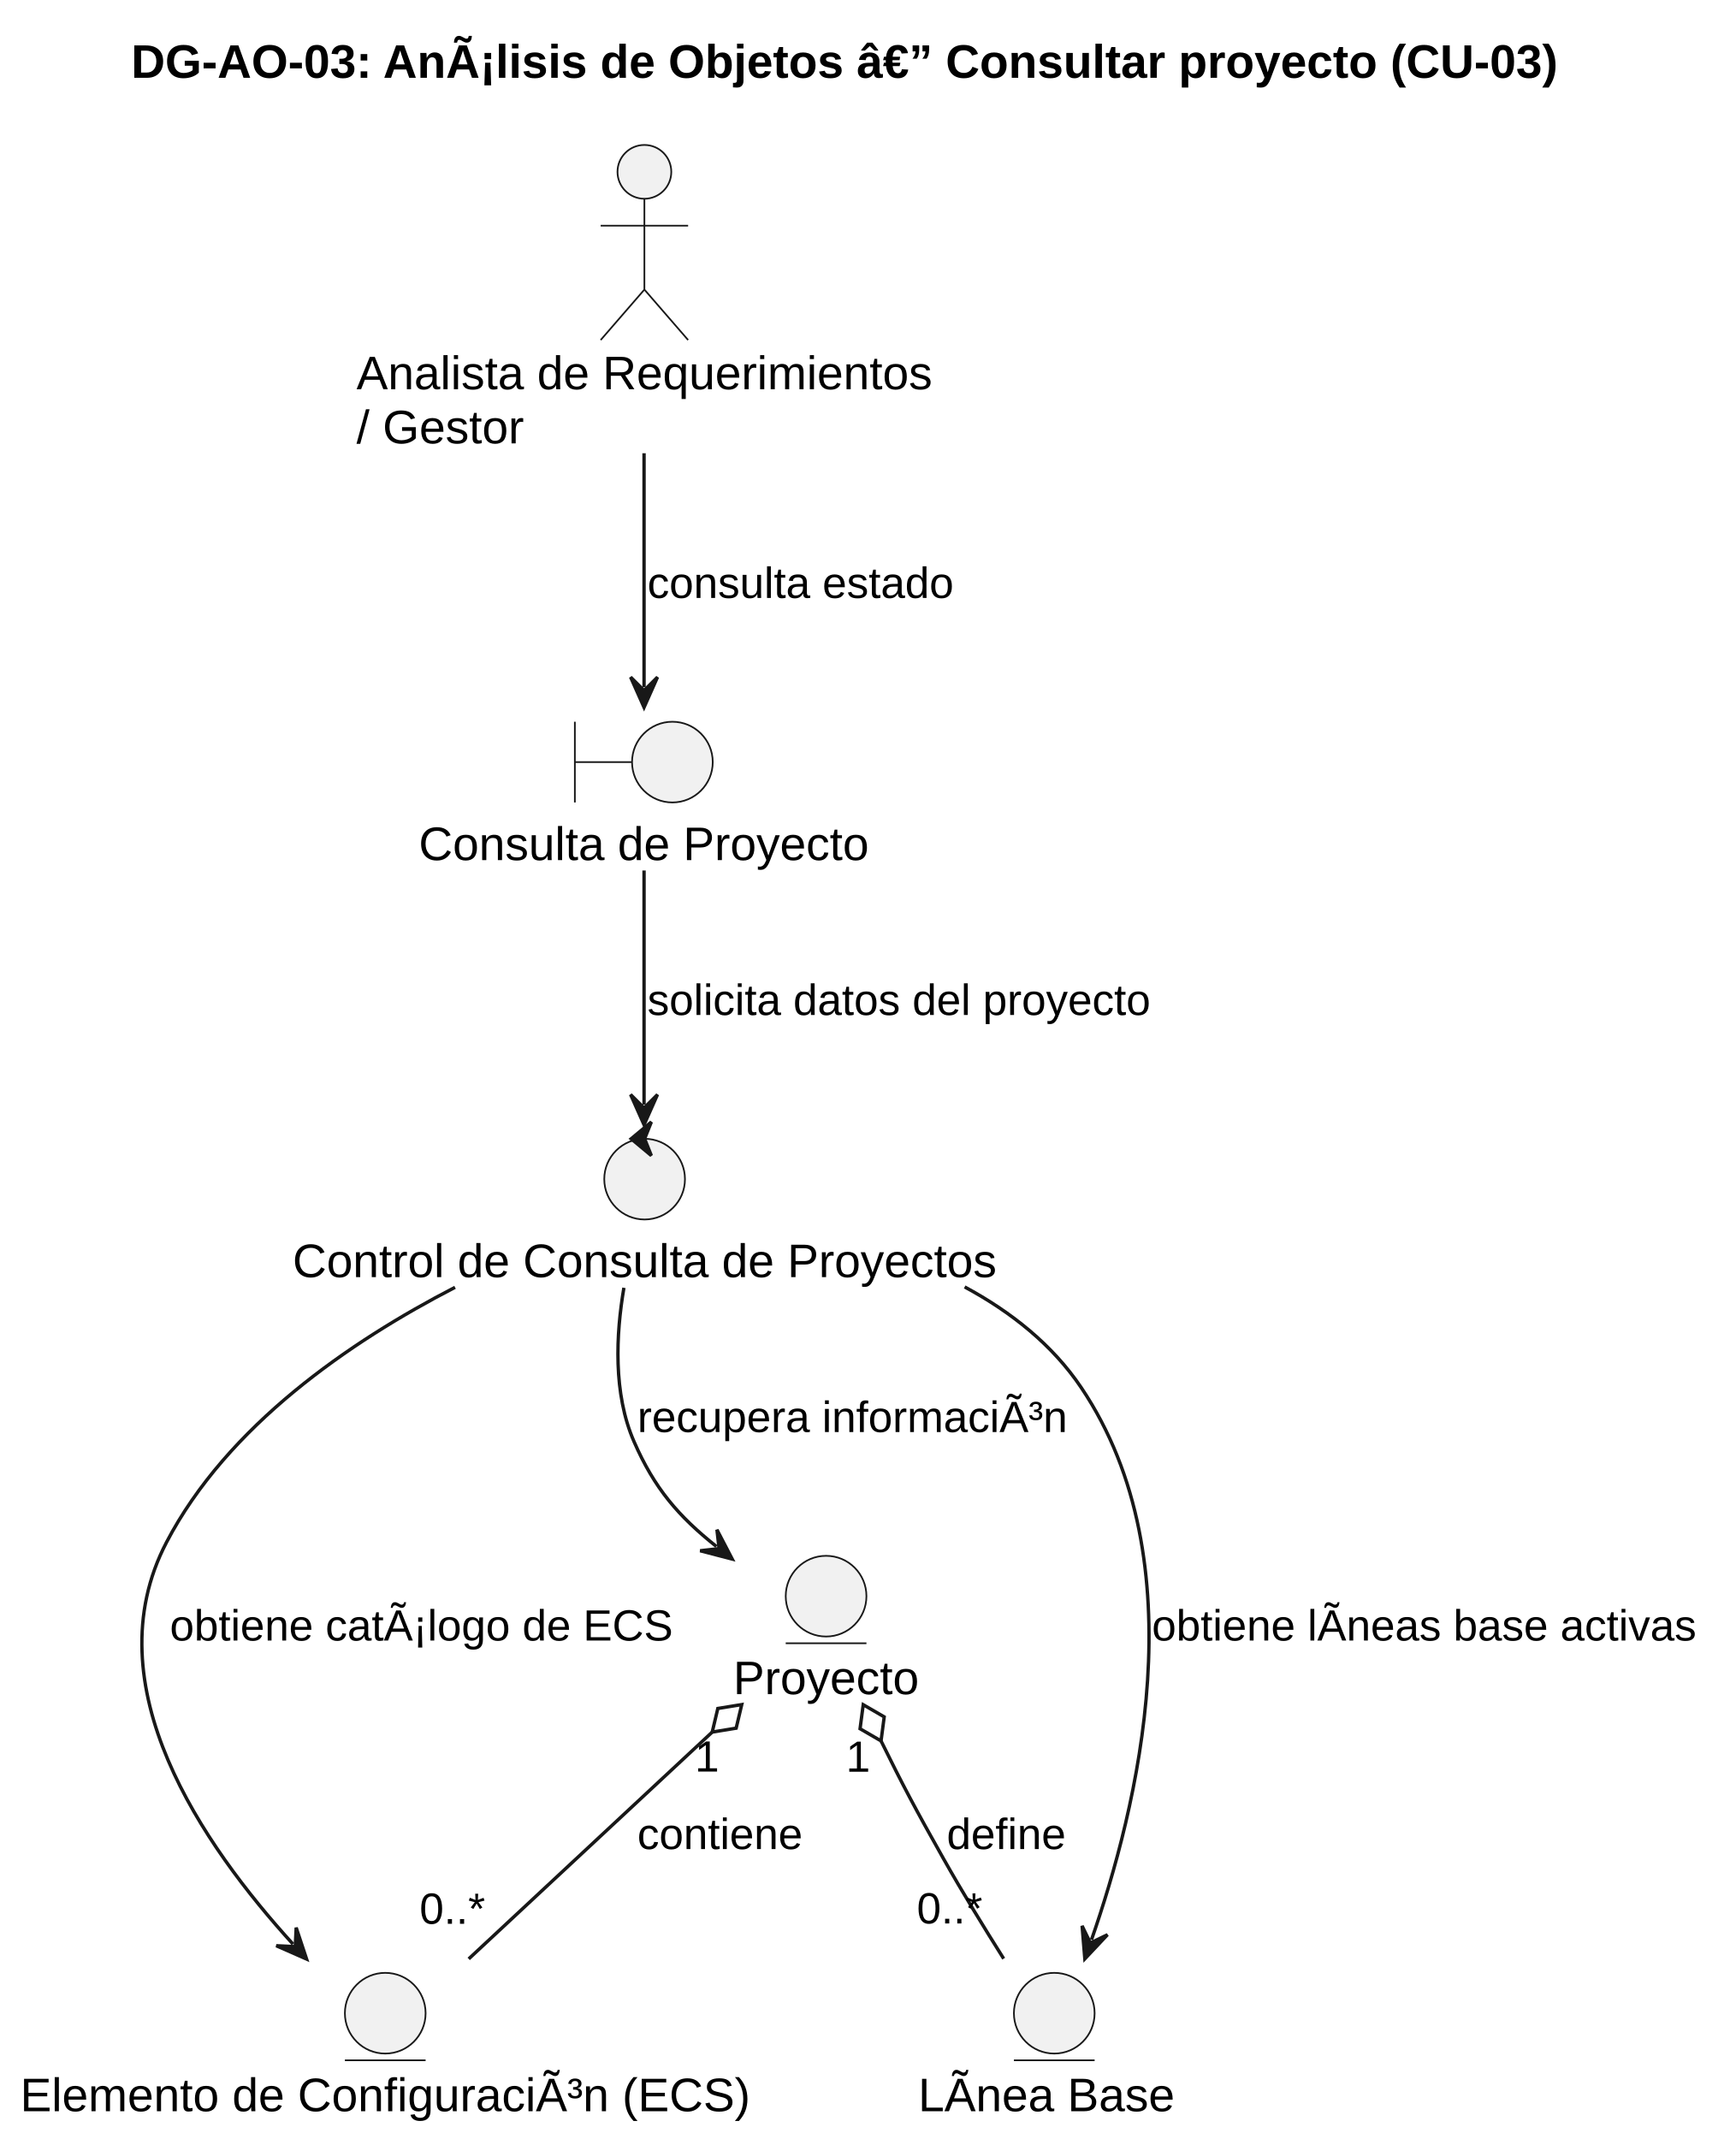
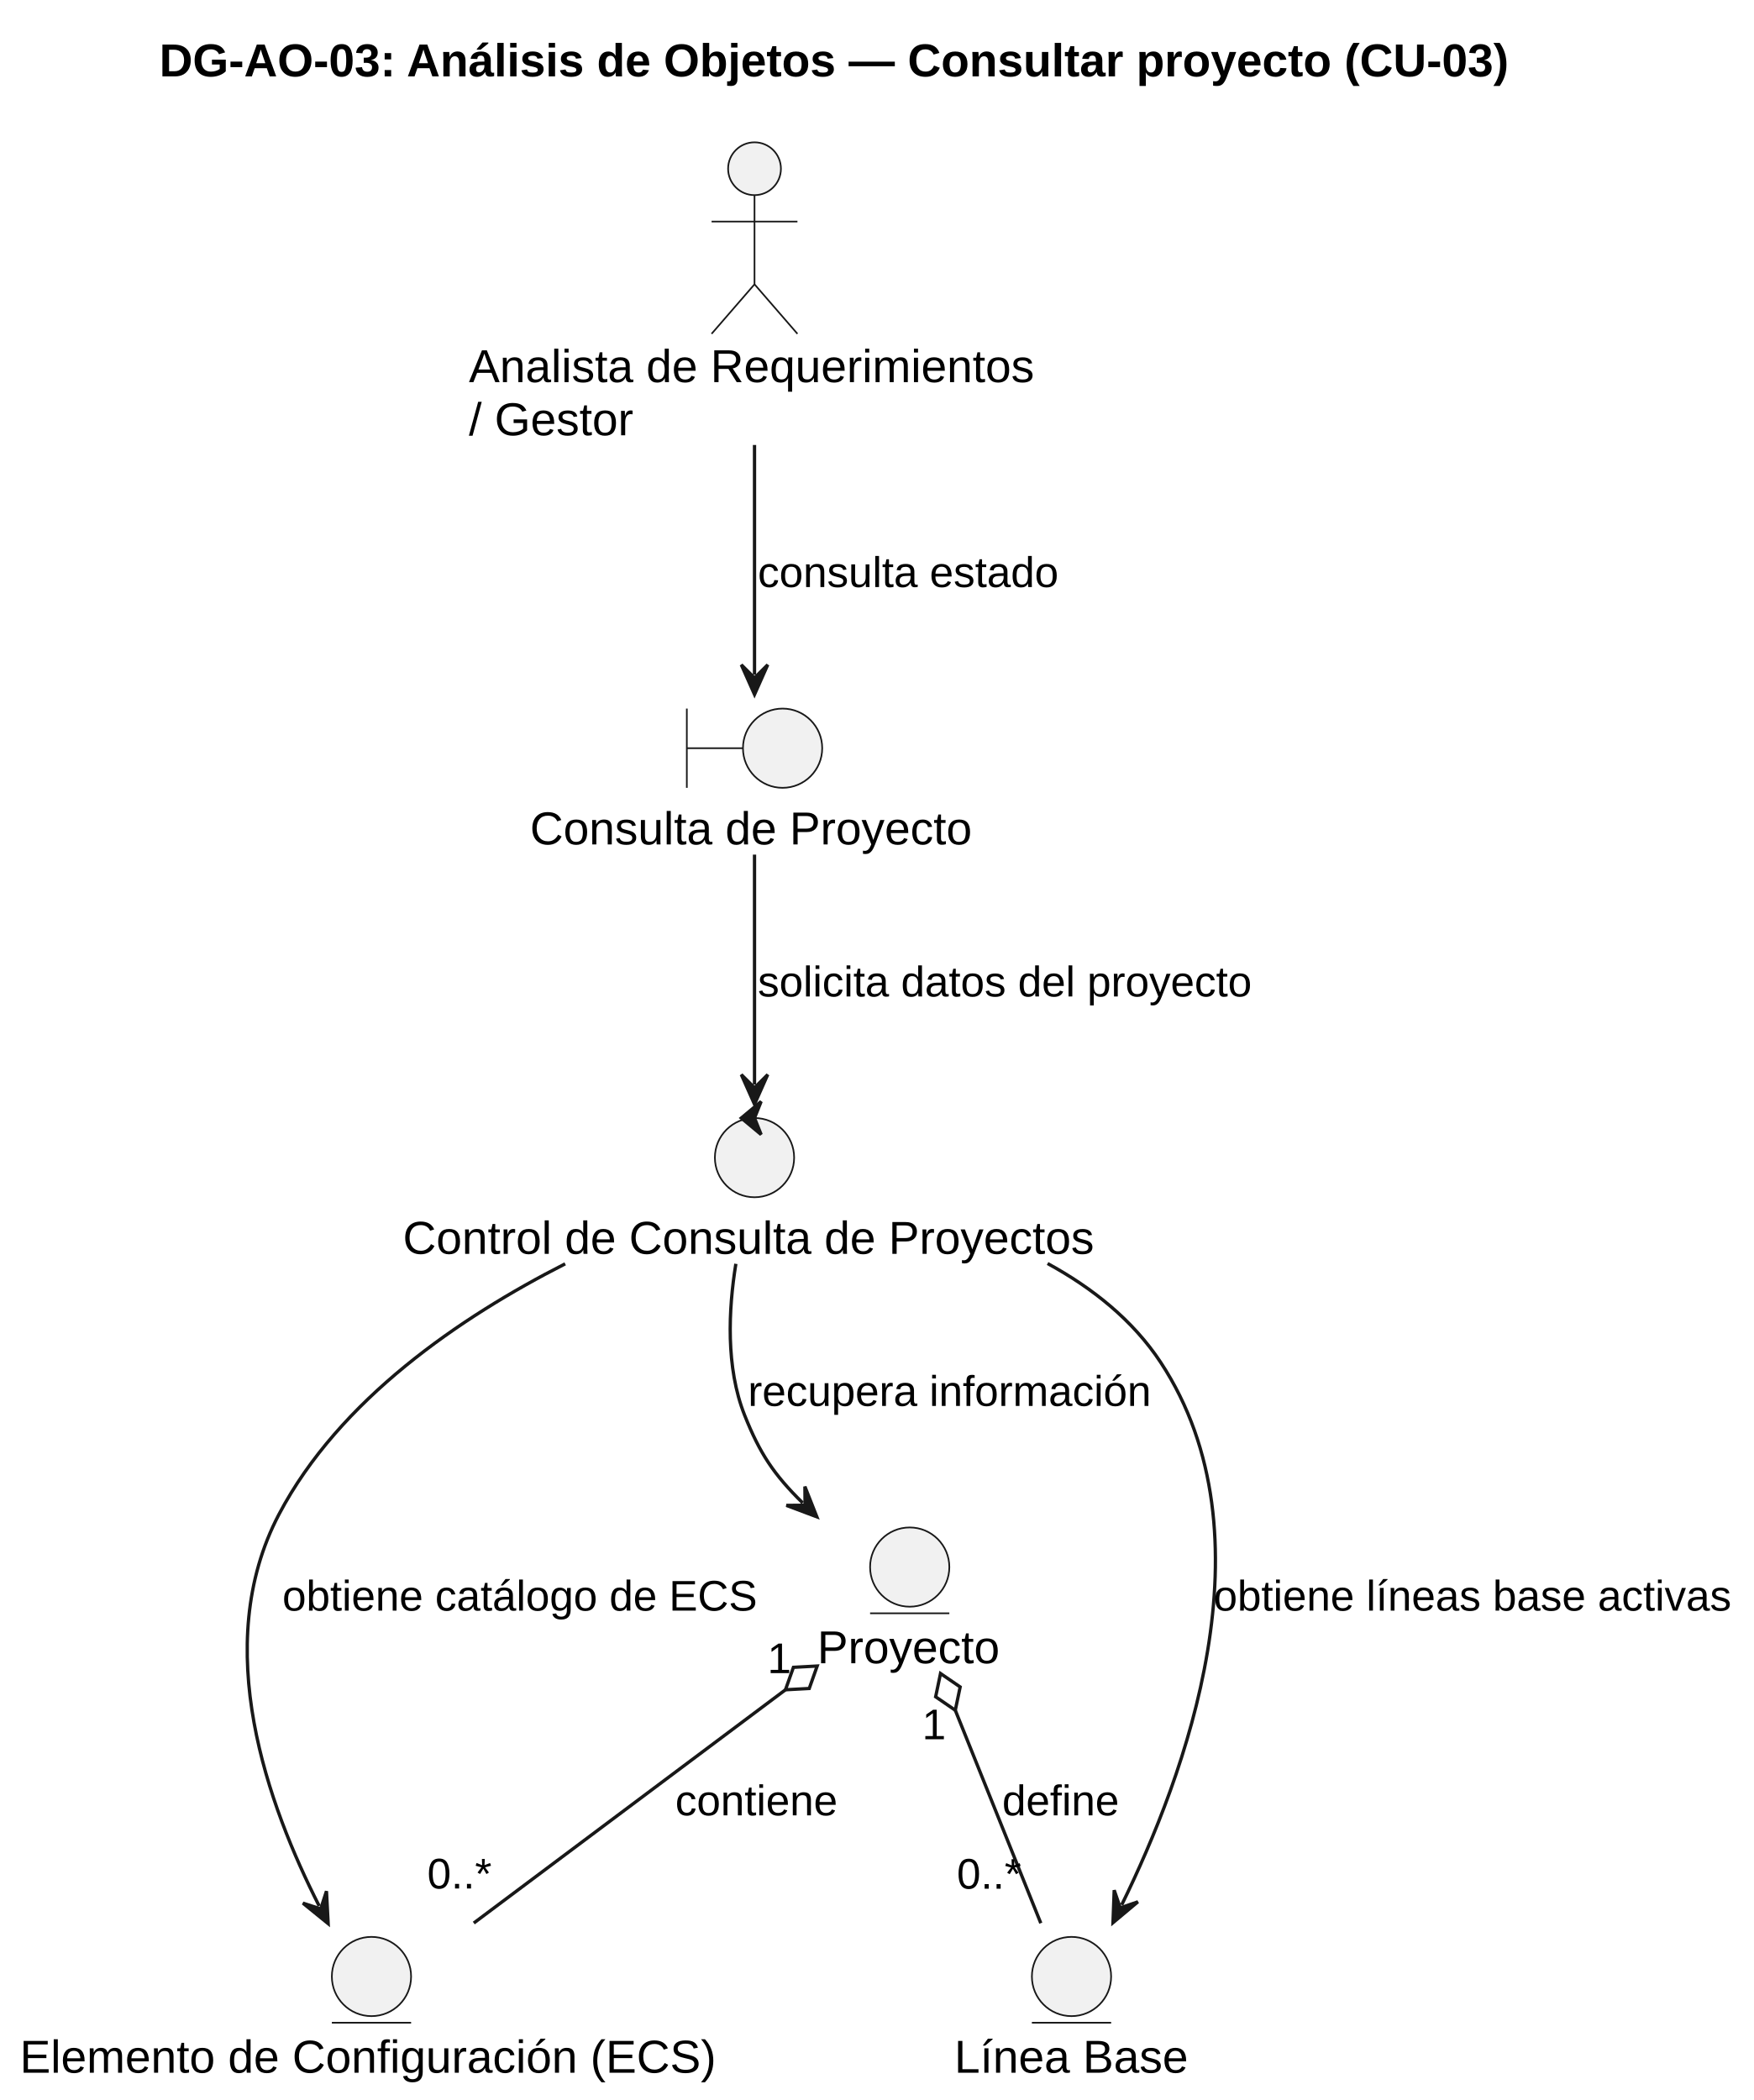
- <svg xmlns="http://www.w3.org/2000/svg" contentStyleType="text/css" height="636px" preserveAspectRatio="none" style="width:516px;height:636px;background:#FFFFFF;" version="1.1" viewBox="0 0 516 636" width="516px" zoomAndPan="magnify">
+ <svg xmlns="http://www.w3.org/2000/svg" contentStyleType="text/css" height="636px" preserveAspectRatio="none" style="width:531px;height:636px;background:#FFFFFF;" version="1.1" viewBox="0 0 531 636" width="531px" zoomAndPan="magnify">
  <defs />
  <g>
-     <text fill="#000000" font-family="Arial" font-size="14" font-weight="bold" lengthAdjust="spacing" textLength="424.731" x="38.992" y="23.132">DG-AO-03: AnÃ¡lisis de Objetos â€” Consultar proyecto (CU-03)</text>
+     <text fill="#000000" font-family="Arial" font-size="14" font-weight="bold" lengthAdjust="spacing" textLength="421" x="48.25" y="23.132">DG-AO-03: Análisis de Objetos — Consultar proyecto (CU-03)</text>
    <g id="elem_ACT">
-       <ellipse cx="191.603" cy="51.099" fill="#F1F1F1" rx="8" ry="8" style="stroke:#181818;stroke-width:0.5;" />
-       <path d="M191.603,59.099 L191.603,86.099 M178.603,67.099 L204.603,67.099 M191.603,86.099 L178.603,101.099 M191.603,86.099 L204.603,101.099 " fill="none" style="stroke:#181818;stroke-width:0.5;" />
-       <text fill="#000000" font-family="Arial" font-size="14" lengthAdjust="spacing" textLength="171.206" x="106" y="115.731">Analista de Requerimientos</text>
-       <text fill="#000000" font-family="Arial" font-size="14" lengthAdjust="spacing" textLength="49.793" x="106" y="131.829">/ Gestor</text>
+       <ellipse cx="228.5" cy="51.099" fill="#F1F1F1" rx="8" ry="8" style="stroke:#181818;stroke-width:0.5;" />
+       <path d="M228.5,59.099 L228.5,86.099 M215.5,67.099 L241.5,67.099 M228.5,86.099 L215.5,101.099 M228.5,86.099 L241.5,101.099 " fill="none" style="stroke:#181818;stroke-width:0.5;" />
+       <text fill="#000000" font-family="Arial" font-size="14" lengthAdjust="spacing" textLength="173" x="142" y="115.731">Analista de Requerimientos</text>
+       <text fill="#000000" font-family="Arial" font-size="14" lengthAdjust="spacing" textLength="51" x="142" y="131.829">/ Gestor</text>
    </g>
    <g id="elem_B">
-       <path d="M170.927,214.599 L170.927,238.599 M170.927,226.599 L187.927,226.599 " fill="none" style="stroke:#181818;stroke-width:0.5;" />
-       <ellipse cx="199.927" cy="226.599" fill="#F1F1F1" rx="12" ry="12" style="stroke:#181818;stroke-width:0.5;" />
-       <text fill="#000000" font-family="Arial" font-size="14" lengthAdjust="spacing" textLength="133.855" x="124.5" y="255.731">Consulta de Proyecto</text>
+       <path d="M208,214.599 L208,238.599 M208,226.599 L225,226.599 " fill="none" style="stroke:#181818;stroke-width:0.5;" />
+       <ellipse cx="237" cy="226.599" fill="#F1F1F1" rx="12" ry="12" style="stroke:#181818;stroke-width:0.5;" />
+       <text fill="#000000" font-family="Arial" font-size="14" lengthAdjust="spacing" textLength="136" x="160.5" y="255.731">Consulta de Proyecto</text>
    </g>
    <g id="elem_C">
-       <ellipse cx="191.668" cy="350.599" fill="#F1F1F1" rx="12" ry="12" style="stroke:#181818;stroke-width:0.5;" />
-       <polygon fill="#181818" points="187.668,338.599,193.668,333.599,191.668,338.599,193.668,343.599,187.668,338.599" style="stroke:#181818;stroke-width:1.0;" />
-       <text fill="#000000" font-family="Arial" font-size="14" lengthAdjust="spacing" textLength="209.337" x="87" y="379.731">Control de Consulta de Proyectos</text>
+       <ellipse cx="228.5" cy="350.599" fill="#F1F1F1" rx="12" ry="12" style="stroke:#181818;stroke-width:0.5;" />
+       <polygon fill="#181818" points="224.5,338.599,230.5,333.599,228.5,338.599,230.5,343.599,224.5,338.599" style="stroke:#181818;stroke-width:1.0;" />
+       <text fill="#000000" font-family="Arial" font-size="14" lengthAdjust="spacing" textLength="213" x="122" y="379.731">Control de Consulta de Proyectos</text>
    </g>
    <g id="elem_E_PROY">
-       <ellipse cx="245.624" cy="474.599" fill="#F1F1F1" rx="12" ry="12" style="stroke:#181818;stroke-width:0.5;" />
-       <line style="stroke:#181818;stroke-width:0.5;" x1="233.624" x2="257.624" y1="488.599" y2="488.599" />
-       <text fill="#000000" font-family="Arial" font-size="14" lengthAdjust="spacing" textLength="55.248" x="218" y="503.731">Proyecto</text>
+       <ellipse cx="275.5" cy="474.599" fill="#F1F1F1" rx="12" ry="12" style="stroke:#181818;stroke-width:0.5;" />
+       <line style="stroke:#181818;stroke-width:0.5;" x1="263.5" x2="287.5" y1="488.599" y2="488.599" />
+       <text fill="#000000" font-family="Arial" font-size="14" lengthAdjust="spacing" textLength="56" x="247.5" y="503.731">Proyecto</text>
    </g>
    <g id="elem_E_ECS">
-       <ellipse cx="114.548" cy="598.599" fill="#F1F1F1" rx="12" ry="12" style="stroke:#181818;stroke-width:0.5;" />
-       <line style="stroke:#181818;stroke-width:0.5;" x1="102.548" x2="126.548" y1="612.599" y2="612.599" />
-       <text fill="#000000" font-family="Arial" font-size="14" lengthAdjust="spacing" textLength="217.096" x="6" y="627.731">Elemento de ConfiguraciÃ³n (ECS)</text>
+       <ellipse cx="112.5" cy="598.599" fill="#F1F1F1" rx="12" ry="12" style="stroke:#181818;stroke-width:0.5;" />
+       <line style="stroke:#181818;stroke-width:0.5;" x1="100.5" x2="124.5" y1="612.599" y2="612.599" />
+       <text fill="#000000" font-family="Arial" font-size="14" lengthAdjust="spacing" textLength="213" x="6" y="627.731">Elemento de Configuración (ECS)</text>
    </g>
    <g id="elem_E_LB">
-       <ellipse cx="313.472" cy="598.599" fill="#F1F1F1" rx="12" ry="12" style="stroke:#181818;stroke-width:0.5;" />
-       <line style="stroke:#181818;stroke-width:0.5;" x1="301.472" x2="325.472" y1="612.599" y2="612.599" />
-       <text fill="#000000" font-family="Arial" font-size="14" lengthAdjust="spacing" textLength="80.944" x="273" y="627.731">LÃ­nea Base</text>
+       <ellipse cx="324.5" cy="598.599" fill="#F1F1F1" rx="12" ry="12" style="stroke:#181818;stroke-width:0.5;" />
+       <line style="stroke:#181818;stroke-width:0.5;" x1="312.5" x2="336.5" y1="612.599" y2="612.599" />
+       <text fill="#000000" font-family="Arial" font-size="14" lengthAdjust="spacing" textLength="71" x="289" y="627.731">Línea Base</text>
    </g>
    <g id="link_ACT_B">
-       <path d="M191.5,134.769 C191.5,159.839 191.5,183.979 191.5,204.329 " fill="none" id="ACT-to-B" style="stroke:#181818;stroke-width:1.0;" />
-       <polygon fill="#181818" points="191.5,210.329,195.5,201.329,191.5,205.329,187.5,201.329,191.5,210.329" style="stroke:#181818;stroke-width:1.0;" />
-       <text fill="#000000" font-family="Arial" font-size="13" lengthAdjust="spacing" textLength="91.064" x="192.5" y="177.792">consulta estado</text>
+       <path d="M228.5,134.769 C228.5,159.839 228.5,183.979 228.5,204.329 " fill="none" id="ACT-to-B" style="stroke:#181818;stroke-width:1.0;" />
+       <polygon fill="#181818" points="228.5,210.329,232.5,201.329,228.5,205.329,224.5,201.329,228.5,210.329" style="stroke:#181818;stroke-width:1.0;" />
+       <text fill="#000000" font-family="Arial" font-size="13" lengthAdjust="spacing" textLength="92" x="229.5" y="177.792">consulta estado</text>
    </g>
    <g id="link_B_C">
-       <path d="M191.5,258.829 C191.5,280.539 191.5,306.769 191.5,328.449 " fill="none" id="B-to-C" style="stroke:#181818;stroke-width:1.0;" />
-       <polygon fill="#181818" points="191.5,334.449,195.5,325.449,191.5,329.449,187.5,325.449,191.5,334.449" style="stroke:#181818;stroke-width:1.0;" />
-       <text fill="#000000" font-family="Arial" font-size="13" lengthAdjust="spacing" textLength="149.583" x="192.5" y="301.793">solicita datos del proyecto</text>
+       <path d="M228.5,258.829 C228.5,280.539 228.5,306.769 228.5,328.449 " fill="none" id="B-to-C" style="stroke:#181818;stroke-width:1.0;" />
+       <polygon fill="#181818" points="228.5,334.449,232.5,325.449,228.5,329.449,224.5,325.449,228.5,334.449" style="stroke:#181818;stroke-width:1.0;" />
+       <text fill="#000000" font-family="Arial" font-size="13" lengthAdjust="spacing" textLength="152" x="229.5" y="301.793">solicita datos del proyecto</text>
    </g>
    <g id="link_C_E_PROY">
-       <path d="M185.51,382.909 C183.15,396.739 182.27,414.309 188.5,428.599 C194.6,442.599 201.727,450.831 213.027,459.831 " fill="none" id="C-to-E_PROY" style="stroke:#181818;stroke-width:1.0;" />
-       <polygon fill="#181818" points="217.72,463.569,213.172,454.833,213.809,460.454,208.188,461.091,217.72,463.569" style="stroke:#181818;stroke-width:1.0;" />
-       <text fill="#000000" font-family="Arial" font-size="13" lengthAdjust="spacing" textLength="127.886" x="189.5" y="425.793">recupera informaciÃ³n</text>
+       <path d="M222.85,382.759 C220.61,396.549 219.75,414.109 225.5,428.599 C230.12,440.239 234.373,446.591 243.093,455.171 " fill="none" id="C-to-E_PROY" style="stroke:#181818;stroke-width:1.0;" />
+       <polygon fill="#181818" points="247.37,459.379,243.76,450.215,243.806,455.872,238.149,455.918,247.37,459.379" style="stroke:#181818;stroke-width:1.0;" />
+       <text fill="#000000" font-family="Arial" font-size="13" lengthAdjust="spacing" textLength="120" x="226.5" y="425.793">recupera información</text>
    </g>
    <g id="link_C_E_ECS">
-       <path d="M135.3,382.769 C103.91,398.979 67.58,423.959 49.5,458.599 C27.23,501.269 60.453,548.74 87.123,578.06 " fill="none" id="C-to-E_ECS" style="stroke:#181818;stroke-width:1.0;" />
-       <polygon fill="#181818" points="91.16,582.499,88.063,573.149,87.796,578.8,82.145,578.533,91.16,582.499" style="stroke:#181818;stroke-width:1.0;" />
-       <text fill="#000000" font-family="Arial" font-size="13" lengthAdjust="spacing" textLength="149.595" x="50.5" y="487.793">obtiene catÃ¡logo de ECS</text>
+       <path d="M171.16,382.759 C139.42,398.899 102.79,423.829 84.5,458.599 C63.39,498.719 81.353,547.099 96.663,577.239 " fill="none" id="C-to-E_ECS" style="stroke:#181818;stroke-width:1.0;" />
+       <polygon fill="#181818" points="99.38,582.589,98.87,572.753,97.116,578.131,91.738,576.376,99.38,582.589" style="stroke:#181818;stroke-width:1.0;" />
+       <text fill="#000000" font-family="Arial" font-size="13" lengthAdjust="spacing" textLength="144" x="85.5" y="487.793">obtiene catálogo de ECS</text>
    </g>
    <g id="link_C_E_LB">
-       <path d="M286.83,382.649 C300.52,390.019 312.87,399.759 321.5,412.599 C356.49,464.649 338.066,537.973 324.536,576.773 " fill="none" id="C-to-E_LB" style="stroke:#181818;stroke-width:1.0;" />
-       <polygon fill="#181818" points="322.56,582.439,329.3,575.258,324.206,577.717,321.746,572.623,322.56,582.439" style="stroke:#181818;stroke-width:1.0;" />
-       <text fill="#000000" font-family="Arial" font-size="13" lengthAdjust="spacing" textLength="166.213" x="342.5" y="487.793">obtiene lÃ­neas base activas</text>
+       <path d="M317.25,382.659 C330.8,390.049 343.06,399.779 351.5,412.599 C386.18,465.309 358.64,538.261 339.7,576.911 " fill="none" id="C-to-E_LB" style="stroke:#181818;stroke-width:1.0;" />
+       <polygon fill="#181818" points="337.06,582.299,344.612,575.977,339.26,577.809,337.428,572.457,337.06,582.299" style="stroke:#181818;stroke-width:1.0;" />
+       <text fill="#000000" font-family="Arial" font-size="13" lengthAdjust="spacing" textLength="156" x="367.5" y="487.793">obtiene líneas base activas</text>
    </g>
    <g id="link_E_PROY_E_ECS">
-       <path d="M211.769,515.007 C188.459,536.717 162.64,560.769 139.36,582.449 " fill="none" id="E_PROY-backto-E_ECS" style="stroke:#181818;stroke-width:1.0;" />
-       <polygon fill="none" points="220.55,506.829,213.433,507.991,211.769,515.007,218.886,513.845,220.55,506.829" style="stroke:#181818;stroke-width:1.0;" />
-       <text fill="#000000" font-family="Arial" font-size="13" lengthAdjust="spacing" textLength="49.15" x="189.5" y="549.793">contiene</text>
-       <text fill="#000000" font-family="Arial" font-size="13" lengthAdjust="spacing" textLength="7.23" x="206.613" y="526.738">1</text>
-       <text fill="#000000" font-family="Arial" font-size="13" lengthAdjust="spacing" textLength="19.513" x="124.739" y="572.001">0..*</text>
+       <path d="M237.873,511.76 C208.923,533.43 173.47,559.959 143.48,582.409 " fill="none" id="E_PROY-backto-E_ECS" style="stroke:#181818;stroke-width:1.0;" />
+       <polygon fill="none" points="247.48,504.569,240.28,504.962,237.873,511.76,245.074,511.366,247.48,504.569" style="stroke:#181818;stroke-width:1.0;" />
+       <text fill="#000000" font-family="Arial" font-size="13" lengthAdjust="spacing" textLength="49" x="204.5" y="549.793">contiene</text>
+       <text fill="#000000" font-family="Arial" font-size="13" lengthAdjust="spacing" textLength="7" x="232.403" y="506.707">1</text>
+       <text fill="#000000" font-family="Arial" font-size="13" lengthAdjust="spacing" textLength="20" x="129.381" y="571.95">0..*</text>
    </g>
    <g id="link_E_PROY_E_LB">
-       <path d="M261.966,517.637 C268.606,531.137 272.06,537.619 280.5,552.599 C286.09,562.519 292.64,573.209 298.43,582.379 " fill="none" id="E_PROY-backto-E_LB" style="stroke:#181818;stroke-width:1.0;" />
-       <polygon fill="none" points="256.67,506.869,255.729,514.018,261.966,517.637,262.908,510.487,256.67,506.869" style="stroke:#181818;stroke-width:1.0;" />
-       <text fill="#000000" font-family="Arial" font-size="13" lengthAdjust="spacing" textLength="35.42" x="281.5" y="549.793">define</text>
-       <text fill="#000000" font-family="Arial" font-size="13" lengthAdjust="spacing" textLength="7.23" x="251.537" y="526.788">1</text>
-       <text fill="#000000" font-family="Arial" font-size="13" lengthAdjust="spacing" textLength="19.513" x="272.6" y="571.911">0..*</text>
+       <path d="M289.303,517.964 C298.023,539.674 306.5,560.769 315.2,582.449 " fill="none" id="E_PROY-backto-E_LB" style="stroke:#181818;stroke-width:1.0;" />
+       <polygon fill="none" points="284.83,506.829,283.354,513.887,289.303,517.964,290.778,510.905,284.83,506.829" style="stroke:#181818;stroke-width:1.0;" />
+       <text fill="#000000" font-family="Arial" font-size="13" lengthAdjust="spacing" textLength="34" x="303.5" y="549.793">define</text>
+       <text fill="#000000" font-family="Arial" font-size="13" lengthAdjust="spacing" textLength="7" x="279.251" y="526.738">1</text>
+       <text fill="#000000" font-family="Arial" font-size="13" lengthAdjust="spacing" textLength="20" x="289.772" y="572.001">0..*</text>
    </g>
  </g>
</svg>
